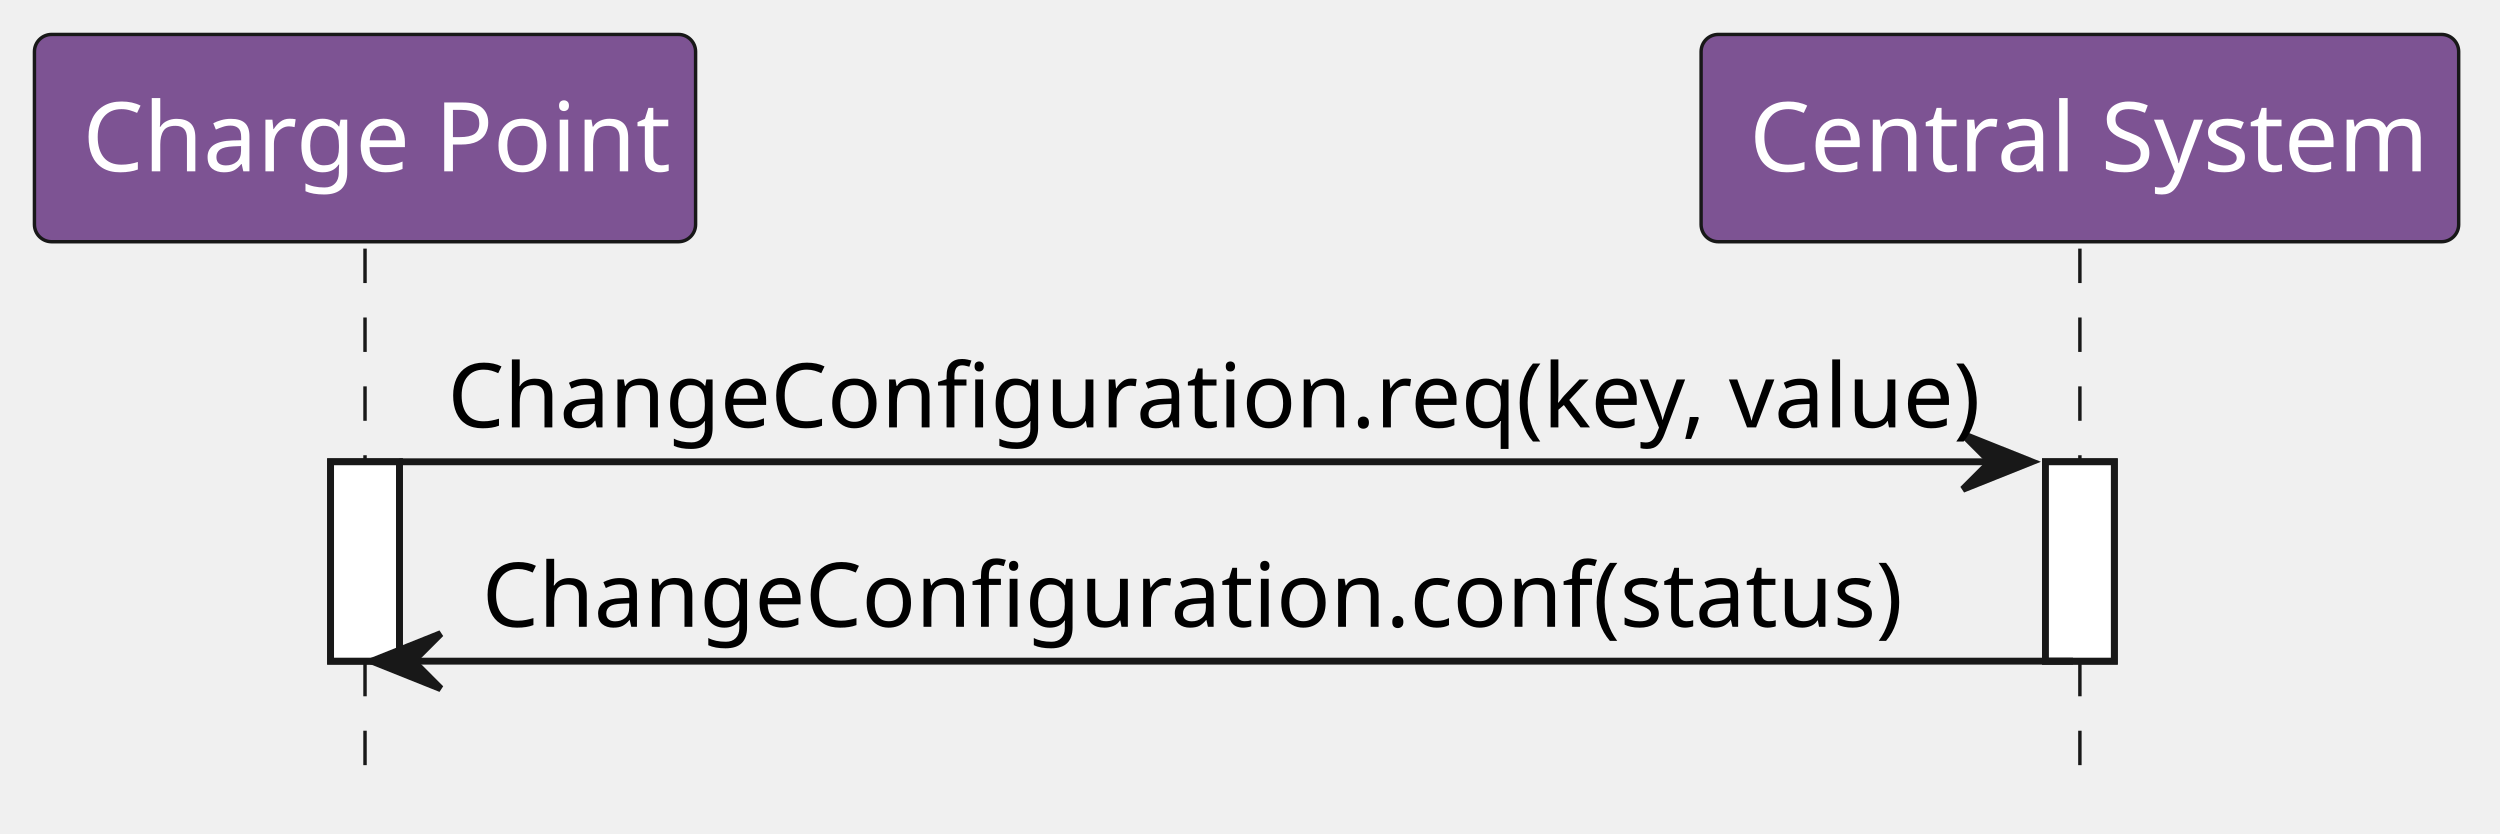
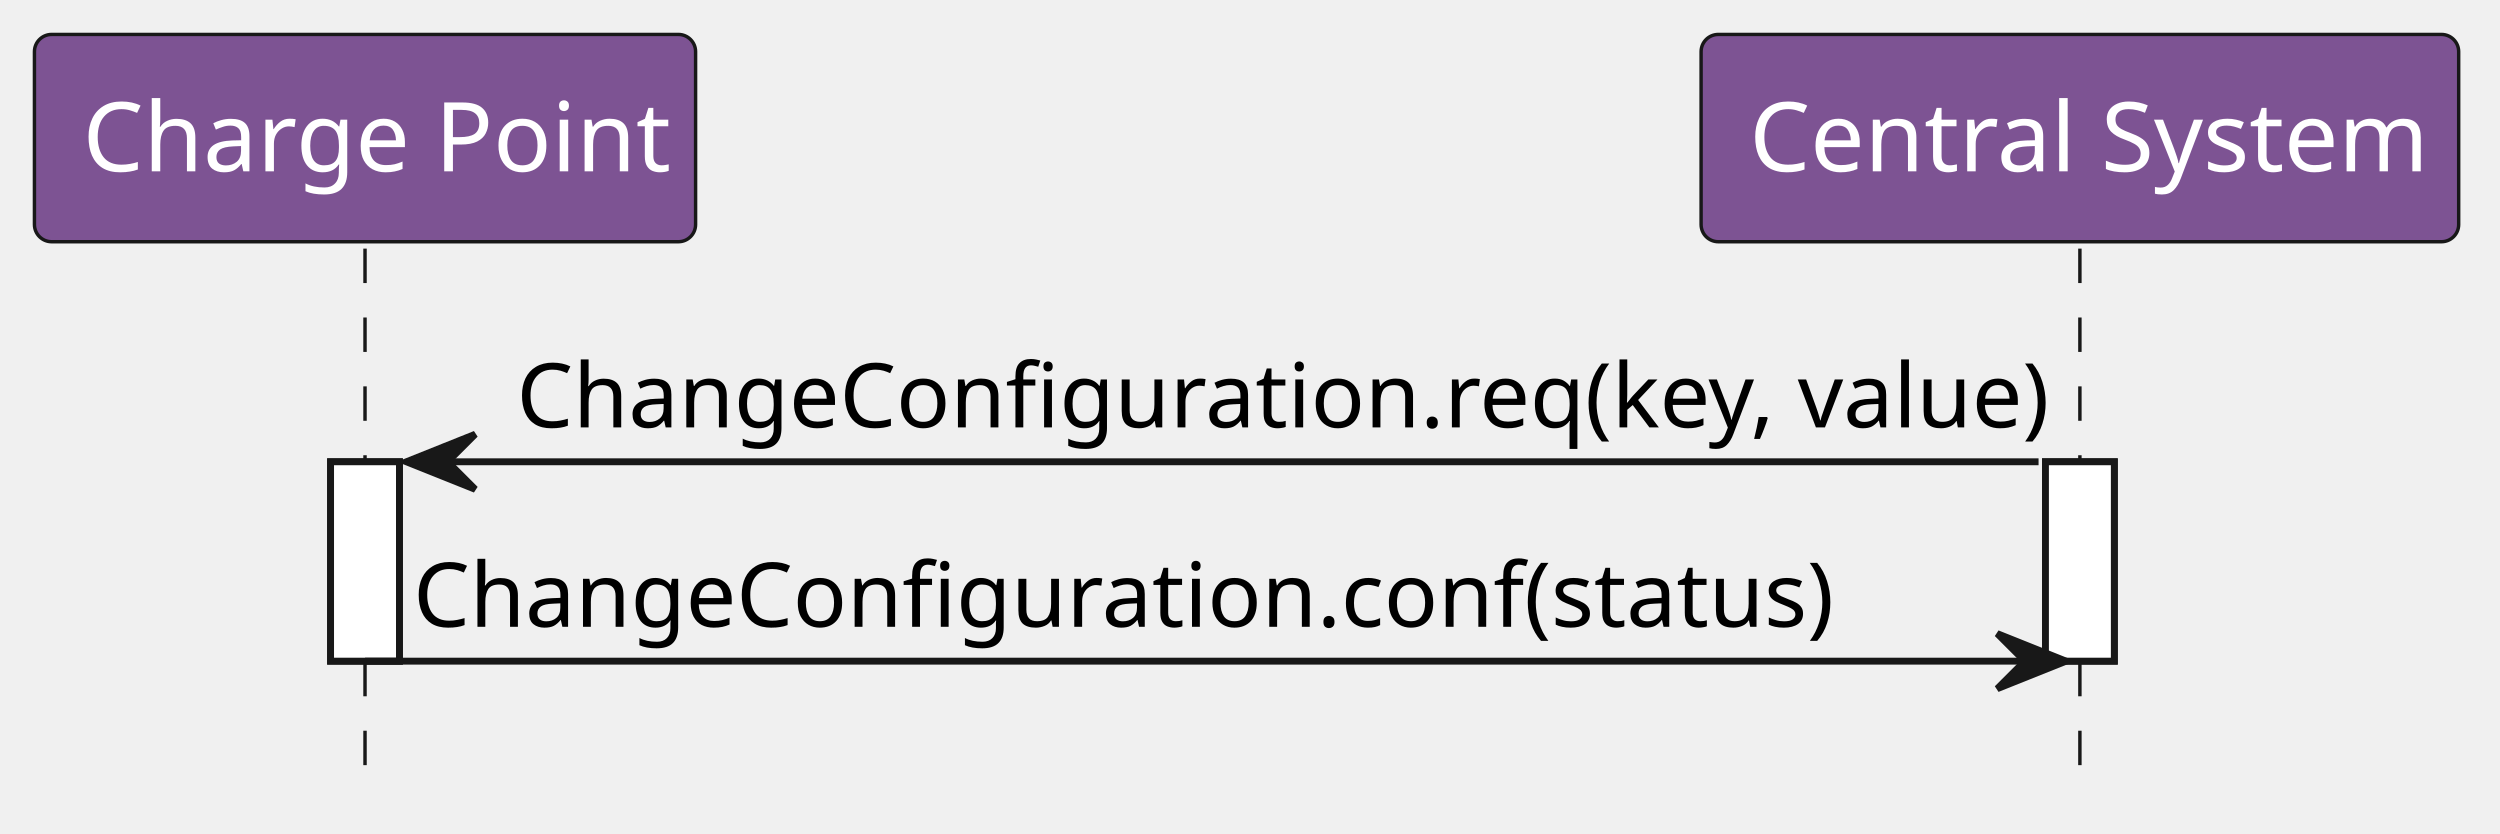
<svg xmlns="http://www.w3.org/2000/svg" contentStyleType="text/css" height="121px" preserveAspectRatio="none" style="width:363px;height:121px;background:#FFFFFF;" version="1.1" viewBox="0 0 363 121" width="363px" zoomAndPan="magnify">
  <defs />
  <g>
    <rect fill="#FFFFFF" height="28.95" style="stroke:#181818;stroke-width:1.0;" width="10" x="48" y="67.05" />
    <rect fill="#FFFFFF" height="28.95" style="stroke:#181818;stroke-width:1.0;" width="10" x="297" y="67.05" />
    <line style="stroke:#181818;stroke-width:0.5;stroke-dasharray:5.0,5.0;" x1="53" x2="53" y1="36.1" y2="114" />
    <line style="stroke:#181818;stroke-width:0.5;stroke-dasharray:5.0,5.0;" x1="302" x2="302" y1="36.1" y2="114" />
    <rect fill="#7D5393" height="30.1" rx="2.5" ry="2.5" style="stroke:#181818;stroke-width:0.5;" width="96" x="5" y="5" />
    <text fill="#FFFFFF" font-family="NanumGothic" font-size="14" lengthAdjust="spacing" textLength="82" x="12" y="24.88">Charge Point</text>
    <rect fill="#7D5393" height="30.1" rx="2.5" ry="2.5" style="stroke:#181818;stroke-width:0.5;" width="110" x="247" y="5" />
    <text fill="#FFFFFF" font-family="NanumGothic" font-size="14" lengthAdjust="spacing" textLength="96" x="254" y="24.88">Central System</text>
    <rect fill="#FFFFFF" height="28.95" style="stroke:#181818;stroke-width:1.0;" width="10" x="48" y="67.05" />
    <rect fill="#FFFFFF" height="28.95" style="stroke:#181818;stroke-width:1.0;" width="10" x="297" y="67.05" />
-     <polygon fill="#181818" points="285,63.05,295,67.05,285,71.05,289,67.05" style="stroke:#181818;stroke-width:1.0;" />
-     <line style="stroke:#181818;stroke-width:1.0;" x1="58" x2="291" y1="67.05" y2="67.05" />
-     <text fill="#000000" font-family="NanumGothic" font-size="13" lengthAdjust="spacing" textLength="225" x="65" y="62.06">ChangeConfiguration.req(key, value)</text>
-     <polygon fill="#181818" points="64,92,54,96,64,100,60,96" style="stroke:#181818;stroke-width:1.0;" />
-     <line style="stroke:#181818;stroke-width:1.0;" x1="58" x2="301" y1="96" y2="96" />
-     <text fill="#000000" font-family="NanumGothic" font-size="13" lengthAdjust="spacing" textLength="210" x="70" y="91.01">ChangeConfiguration.conf(status)</text>
+     <polygon fill="#181818" points="69,63.05,59,67.05,69,71.05,65,67.05" style="stroke:#181818;stroke-width:1.0;" />
+     <line style="stroke:#181818;stroke-width:1.0;" x1="63" x2="296" y1="67.05" y2="67.05" />
+     <text fill="#000000" font-family="NanumGothic" font-size="13" lengthAdjust="spacing" textLength="225" x="75" y="62.06">ChangeConfiguration.req(key, value)</text>
+     <polygon fill="#181818" points="290,92,300,96,290,100,294,96" style="stroke:#181818;stroke-width:1.0;" />
+     <line style="stroke:#181818;stroke-width:1.0;" x1="53" x2="296" y1="96" y2="96" />
+     <text fill="#000000" font-family="NanumGothic" font-size="13" lengthAdjust="spacing" textLength="210" x="60" y="91.01">ChangeConfiguration.conf(status)</text>
  </g>
</svg>
